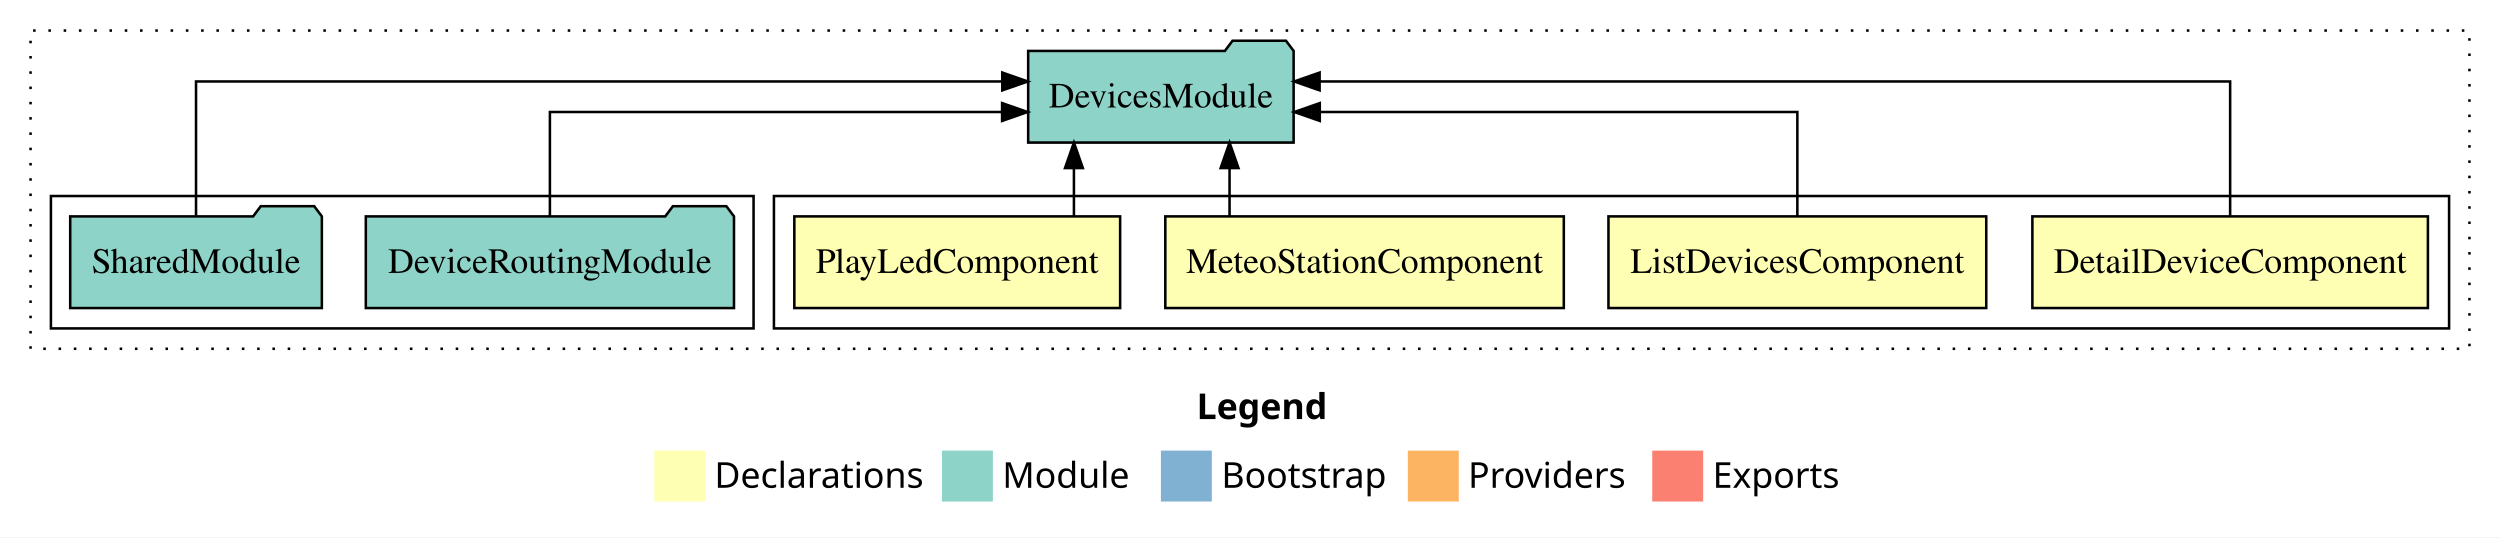
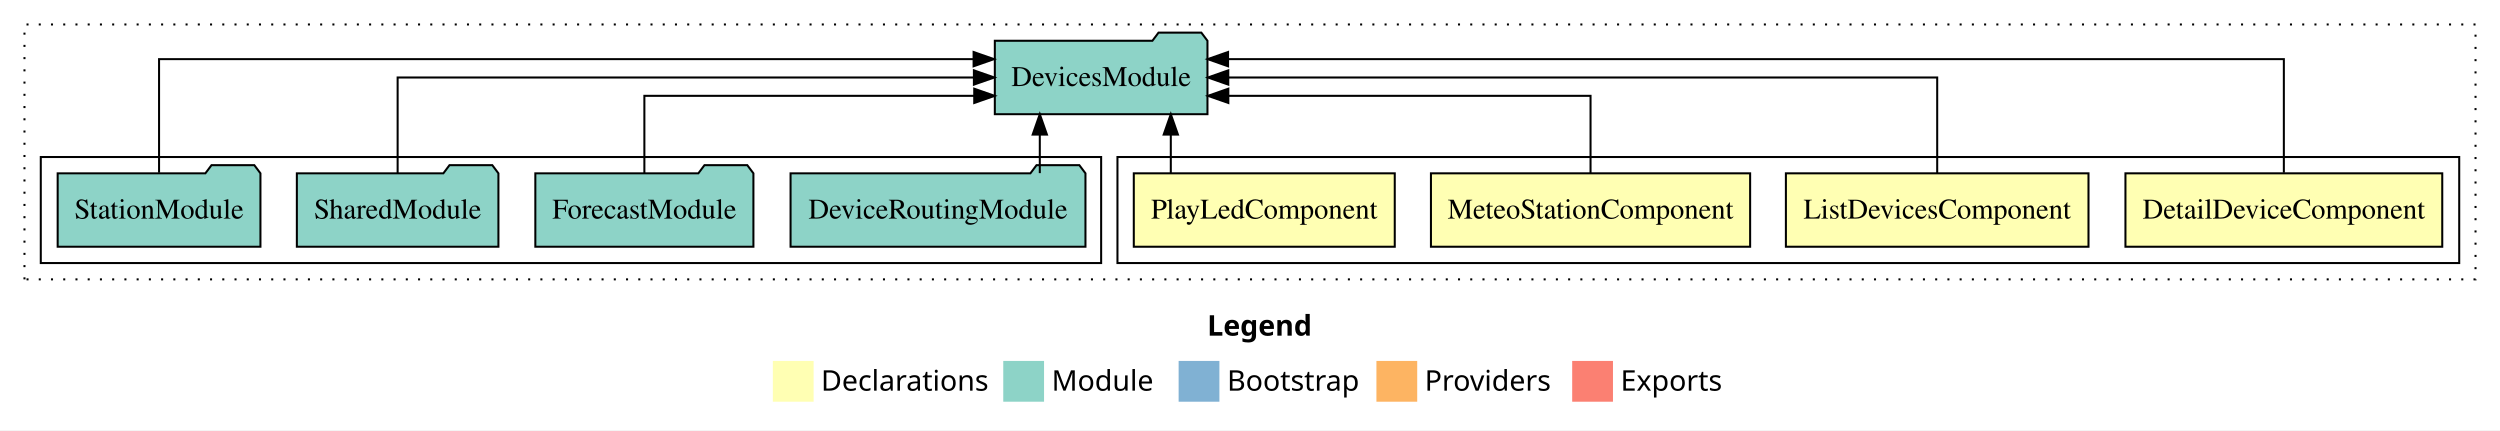
- <svg xmlns="http://www.w3.org/2000/svg" width="982pt" height="211pt" viewBox="0.00 0.00 982.00 211.00">
+ <svg xmlns="http://www.w3.org/2000/svg" width="1226pt" height="211pt" viewBox="0.00 0.00 1226.00 211.00">
  <g id="graph0" class="graph" transform="scale(1 1) rotate(0) translate(4 207)">
-     <polygon fill="#ffffff" stroke="transparent" points="-4,4 -4,-207 978,-207 978,4 -4,4" />
-     <text text-anchor="start" x="466.009" y="-42.4" font-family="sans-serif" font-weight="bold" font-size="14.00" fill="#000000">Legend</text>
-     <polygon fill="#ffffb3" stroke="transparent" points="253,-10 253,-30 273,-30 273,-10 253,-10" />
-     <text text-anchor="start" x="276.629" y="-15.4" font-family="sans-serif" font-size="14.00" fill="#000000">  Declarations</text>
-     <polygon fill="#8dd3c7" stroke="transparent" points="366,-10 366,-30 386,-30 386,-10 366,-10" />
-     <text text-anchor="start" x="389.725" y="-15.4" font-family="sans-serif" font-size="14.00" fill="#000000">  Module</text>
-     <polygon fill="#80b1d3" stroke="transparent" points="452,-10 452,-30 472,-30 472,-10 452,-10" />
-     <text text-anchor="start" x="475.781" y="-15.4" font-family="sans-serif" font-size="14.00" fill="#000000">  Bootstrap</text>
-     <polygon fill="#fdb462" stroke="transparent" points="549,-10 549,-30 569,-30 569,-10 549,-10" />
-     <text text-anchor="start" x="572.673" y="-15.4" font-family="sans-serif" font-size="14.00" fill="#000000">  Providers</text>
-     <polygon fill="#fb8072" stroke="transparent" points="645,-10 645,-30 665,-30 665,-10 645,-10" />
-     <text text-anchor="start" x="668.726" y="-15.4" font-family="sans-serif" font-size="14.00" fill="#000000">  Exports</text>
+     <polygon fill="#ffffff" stroke="transparent" points="-4,4 -4,-207 1222,-207 1222,4 -4,4" />
+     <text text-anchor="start" x="588.009" y="-42.4" font-family="sans-serif" font-weight="bold" font-size="14.00" fill="#000000">Legend</text>
+     <polygon fill="#ffffb3" stroke="transparent" points="375,-10 375,-30 395,-30 395,-10 375,-10" />
+     <text text-anchor="start" x="398.629" y="-15.4" font-family="sans-serif" font-size="14.00" fill="#000000">  Declarations</text>
+     <polygon fill="#8dd3c7" stroke="transparent" points="488,-10 488,-30 508,-30 508,-10 488,-10" />
+     <text text-anchor="start" x="511.725" y="-15.4" font-family="sans-serif" font-size="14.00" fill="#000000">  Module</text>
+     <polygon fill="#80b1d3" stroke="transparent" points="574,-10 574,-30 594,-30 594,-10 574,-10" />
+     <text text-anchor="start" x="597.781" y="-15.4" font-family="sans-serif" font-size="14.00" fill="#000000">  Bootstrap</text>
+     <polygon fill="#fdb462" stroke="transparent" points="671,-10 671,-30 691,-30 691,-10 671,-10" />
+     <text text-anchor="start" x="694.673" y="-15.4" font-family="sans-serif" font-size="14.00" fill="#000000">  Providers</text>
+     <polygon fill="#fb8072" stroke="transparent" points="767,-10 767,-30 787,-30 787,-10 767,-10" />
+     <text text-anchor="start" x="790.726" y="-15.4" font-family="sans-serif" font-size="14.00" fill="#000000">  Exports</text>
    <g id="clust1" class="cluster">
-       <polygon fill="none" stroke="#000000" stroke-dasharray="1,5" points="8,-70 8,-195 966,-195 966,-70 8,-70" />
+       <polygon fill="none" stroke="#000000" stroke-dasharray="1,5" points="8,-70 8,-195 1210,-195 1210,-70 8,-70" />
    </g>
    <g id="clust2" class="cluster">
-       <polygon fill="none" stroke="#000000" points="300,-78 300,-130 958,-130 958,-78 300,-78" />
+       <polygon fill="none" stroke="#000000" points="544,-78 544,-130 1202,-130 1202,-78 544,-78" />
    </g>
    <g id="clust7" class="cluster">
-       <polygon fill="none" stroke="#000000" points="16,-78 16,-130 292,-130 292,-78 16,-78" />
+       <polygon fill="none" stroke="#000000" points="16,-78 16,-130 536,-130 536,-78 16,-78" />
    </g>
    <g id="node1" class="node">
-       <polygon fill="#ffffb3" stroke="#000000" points="949.681,-122 794.319,-122 794.319,-86 949.681,-86 949.681,-122" />
-       <text text-anchor="middle" x="872" y="-99.8" font-family="Times,serif" font-size="14.00" fill="#000000">DetailDeviceComponent</text>
+       <polygon fill="#ffffb3" stroke="#000000" points="1193.681,-122 1038.319,-122 1038.319,-86 1193.681,-86 1193.681,-122" />
+       <text text-anchor="middle" x="1116" y="-99.8" font-family="Times,serif" font-size="14.00" fill="#000000">DetailDeviceComponent</text>
    </g>
    <g id="node5" class="node">
-       <polygon fill="#8dd3c7" stroke="#000000" points="504.136,-187 501.136,-191 480.136,-191 477.136,-187 399.864,-187 399.864,-151 504.136,-151 504.136,-187" />
-       <text text-anchor="middle" x="452" y="-164.8" font-family="Times,serif" font-size="14.00" fill="#000000">DevicesModule</text>
+       <polygon fill="#8dd3c7" stroke="#000000" points="588.136,-187 585.136,-191 564.136,-191 561.136,-187 483.864,-187 483.864,-151 588.136,-151 588.136,-187" />
+       <text text-anchor="middle" x="536" y="-164.8" font-family="Times,serif" font-size="14.00" fill="#000000">DevicesModule</text>
    </g>
    <g id="edge1" class="edge">
-       <path fill="none" stroke="#000000" d="M872,-122.284C872,-143.321 872,-175 872,-175 872,-175 514.344,-175 514.344,-175" />
-       <polygon fill="#000000" stroke="#000000" points="514.344,-171.5 504.344,-175 514.344,-178.5 514.344,-171.5" />
+       <path fill="none" stroke="#000000" d="M1116,-122.292C1116,-144.206 1116,-178 1116,-178 1116,-178 598.238,-178 598.238,-178" />
+       <polygon fill="#000000" stroke="#000000" points="598.238,-174.5 588.238,-178 598.237,-181.5 598.238,-174.5" />
    </g>
    <g id="node2" class="node">
-       <polygon fill="#ffffb3" stroke="#000000" points="776.197,-122 627.803,-122 627.803,-86 776.197,-86 776.197,-122" />
-       <text text-anchor="middle" x="702" y="-99.8" font-family="Times,serif" font-size="14.00" fill="#000000">ListDevicesComponent</text>
+       <polygon fill="#ffffb3" stroke="#000000" points="1020.197,-122 871.803,-122 871.803,-86 1020.197,-86 1020.197,-122" />
+       <text text-anchor="middle" x="946" y="-99.8" font-family="Times,serif" font-size="14.00" fill="#000000">ListDevicesComponent</text>
    </g>
    <g id="edge2" class="edge">
-       <path fill="none" stroke="#000000" d="M702,-122.022C702,-139.373 702,-163 702,-163 702,-163 514.408,-163 514.408,-163" />
-       <polygon fill="#000000" stroke="#000000" points="514.408,-159.5 504.408,-163 514.408,-166.5 514.408,-159.5" />
+       <path fill="none" stroke="#000000" d="M946,-122.106C946,-141.339 946,-169 946,-169 946,-169 598.343,-169 598.343,-169" />
+       <polygon fill="#000000" stroke="#000000" points="598.343,-165.5 588.343,-169 598.343,-172.5 598.343,-165.5" />
    </g>
    <g id="node3" class="node">
-       <polygon fill="#ffffb3" stroke="#000000" points="610.266,-122 453.734,-122 453.734,-86 610.266,-86 610.266,-122" />
-       <text text-anchor="middle" x="532" y="-99.8" font-family="Times,serif" font-size="14.00" fill="#000000">MeteoStationComponent</text>
+       <polygon fill="#ffffb3" stroke="#000000" points="854.266,-122 697.734,-122 697.734,-86 854.266,-86 854.266,-122" />
+       <text text-anchor="middle" x="776" y="-99.8" font-family="Times,serif" font-size="14.00" fill="#000000">MeteoStationComponent</text>
    </g>
    <g id="edge3" class="edge">
-       <path fill="none" stroke="#000000" d="M478.967,-122.106C478.967,-122.106 478.967,-140.991 478.967,-140.991" />
-       <polygon fill="#000000" stroke="#000000" points="475.467,-140.991 478.967,-150.991 482.467,-140.991 475.467,-140.991" />
+       <path fill="none" stroke="#000000" d="M776,-122.027C776,-138.398 776,-160 776,-160 776,-160 598.372,-160 598.372,-160" />
+       <polygon fill="#000000" stroke="#000000" points="598.372,-156.5 588.372,-160 598.372,-163.5 598.372,-156.5" />
    </g>
    <g id="node4" class="node">
-       <polygon fill="#ffffb3" stroke="#000000" points="435.987,-122 308.013,-122 308.013,-86 435.987,-86 435.987,-122" />
-       <text text-anchor="middle" x="372" y="-99.8" font-family="Times,serif" font-size="14.00" fill="#000000">PlayLedComponent</text>
+       <polygon fill="#ffffb3" stroke="#000000" points="679.987,-122 552.013,-122 552.013,-86 679.987,-86 679.987,-122" />
+       <text text-anchor="middle" x="616" y="-99.8" font-family="Times,serif" font-size="14.00" fill="#000000">PlayLedComponent</text>
    </g>
    <g id="edge4" class="edge">
-       <path fill="none" stroke="#000000" d="M417.838,-122.106C417.838,-122.106 417.838,-140.991 417.838,-140.991" />
-       <polygon fill="#000000" stroke="#000000" points="414.338,-140.991 417.838,-150.991 421.338,-140.991 414.338,-140.991" />
+       <path fill="none" stroke="#000000" d="M570.162,-122.106C570.162,-122.106 570.162,-140.991 570.162,-140.991" />
+       <polygon fill="#000000" stroke="#000000" points="566.662,-140.991 570.162,-150.991 573.662,-140.991 566.662,-140.991" />
    </g>
    <g id="node6" class="node">
-       <polygon fill="#8dd3c7" stroke="#000000" points="284.309,-122 281.309,-126 260.309,-126 257.309,-122 139.691,-122 139.691,-86 284.309,-86 284.309,-122" />
-       <text text-anchor="middle" x="212" y="-99.8" font-family="Times,serif" font-size="14.00" fill="#000000">DeviceRoutingModule</text>
+       <polygon fill="#8dd3c7" stroke="#000000" points="528.309,-122 525.309,-126 504.309,-126 501.309,-122 383.691,-122 383.691,-86 528.309,-86 528.309,-122" />
+       <text text-anchor="middle" x="456" y="-99.8" font-family="Times,serif" font-size="14.00" fill="#000000">DeviceRoutingModule</text>
    </g>
    <g id="edge5" class="edge">
-       <path fill="none" stroke="#000000" d="M212,-122.022C212,-139.373 212,-163 212,-163 212,-163 389.628,-163 389.628,-163" />
-       <polygon fill="#000000" stroke="#000000" points="389.628,-166.5 399.628,-163 389.627,-159.5 389.628,-166.5" />
+       <path fill="none" stroke="#000000" d="M505.918,-122.106C505.918,-122.106 505.918,-140.991 505.918,-140.991" />
+       <polygon fill="#000000" stroke="#000000" points="502.418,-140.991 505.918,-150.991 509.418,-140.991 502.418,-140.991" />
    </g>
    <g id="node7" class="node">
-       <polygon fill="#8dd3c7" stroke="#000000" points="122.423,-122 119.423,-126 98.423,-126 95.423,-122 23.577,-122 23.577,-86 122.423,-86 122.423,-122" />
-       <text text-anchor="middle" x="73" y="-99.8" font-family="Times,serif" font-size="14.00" fill="#000000">SharedModule</text>
+       <polygon fill="#8dd3c7" stroke="#000000" points="365.472,-122 362.472,-126 341.472,-126 338.472,-122 258.528,-122 258.528,-86 365.472,-86 365.472,-122" />
+       <text text-anchor="middle" x="312" y="-99.8" font-family="Times,serif" font-size="14.00" fill="#000000">ForecastModule</text>
    </g>
    <g id="edge6" class="edge">
-       <path fill="none" stroke="#000000" d="M73,-122.284C73,-143.321 73,-175 73,-175 73,-175 389.7,-175 389.7,-175" />
-       <polygon fill="#000000" stroke="#000000" points="389.7,-178.5 399.7,-175 389.7,-171.5 389.7,-178.5" />
+       <path fill="none" stroke="#000000" d="M312,-122.027C312,-138.398 312,-160 312,-160 312,-160 473.765,-160 473.765,-160" />
+       <polygon fill="#000000" stroke="#000000" points="473.765,-163.5 483.765,-160 473.765,-156.5 473.765,-163.5" />
+     </g>
+     <g id="node8" class="node">
+       <polygon fill="#8dd3c7" stroke="#000000" points="240.423,-122 237.423,-126 216.423,-126 213.423,-122 141.577,-122 141.577,-86 240.423,-86 240.423,-122" />
+       <text text-anchor="middle" x="191" y="-99.8" font-family="Times,serif" font-size="14.00" fill="#000000">SharedModule</text>
+     </g>
+     <g id="edge7" class="edge">
+       <path fill="none" stroke="#000000" d="M191,-122.106C191,-141.339 191,-169 191,-169 191,-169 473.602,-169 473.602,-169" />
+       <polygon fill="#000000" stroke="#000000" points="473.602,-172.5 483.602,-169 473.602,-165.5 473.602,-172.5" />
+     </g>
+     <g id="node9" class="node">
+       <polygon fill="#8dd3c7" stroke="#000000" points="123.719,-122 120.719,-126 99.719,-126 96.719,-122 24.281,-122 24.281,-86 123.719,-86 123.719,-122" />
+       <text text-anchor="middle" x="74" y="-99.8" font-family="Times,serif" font-size="14.00" fill="#000000">StationModule</text>
+     </g>
+     <g id="edge8" class="edge">
+       <path fill="none" stroke="#000000" d="M74,-122.292C74,-144.206 74,-178 74,-178 74,-178 473.452,-178 473.452,-178" />
+       <polygon fill="#000000" stroke="#000000" points="473.453,-181.5 483.452,-178 473.452,-174.5 473.453,-181.5" />
    </g>
  </g>
</svg>
